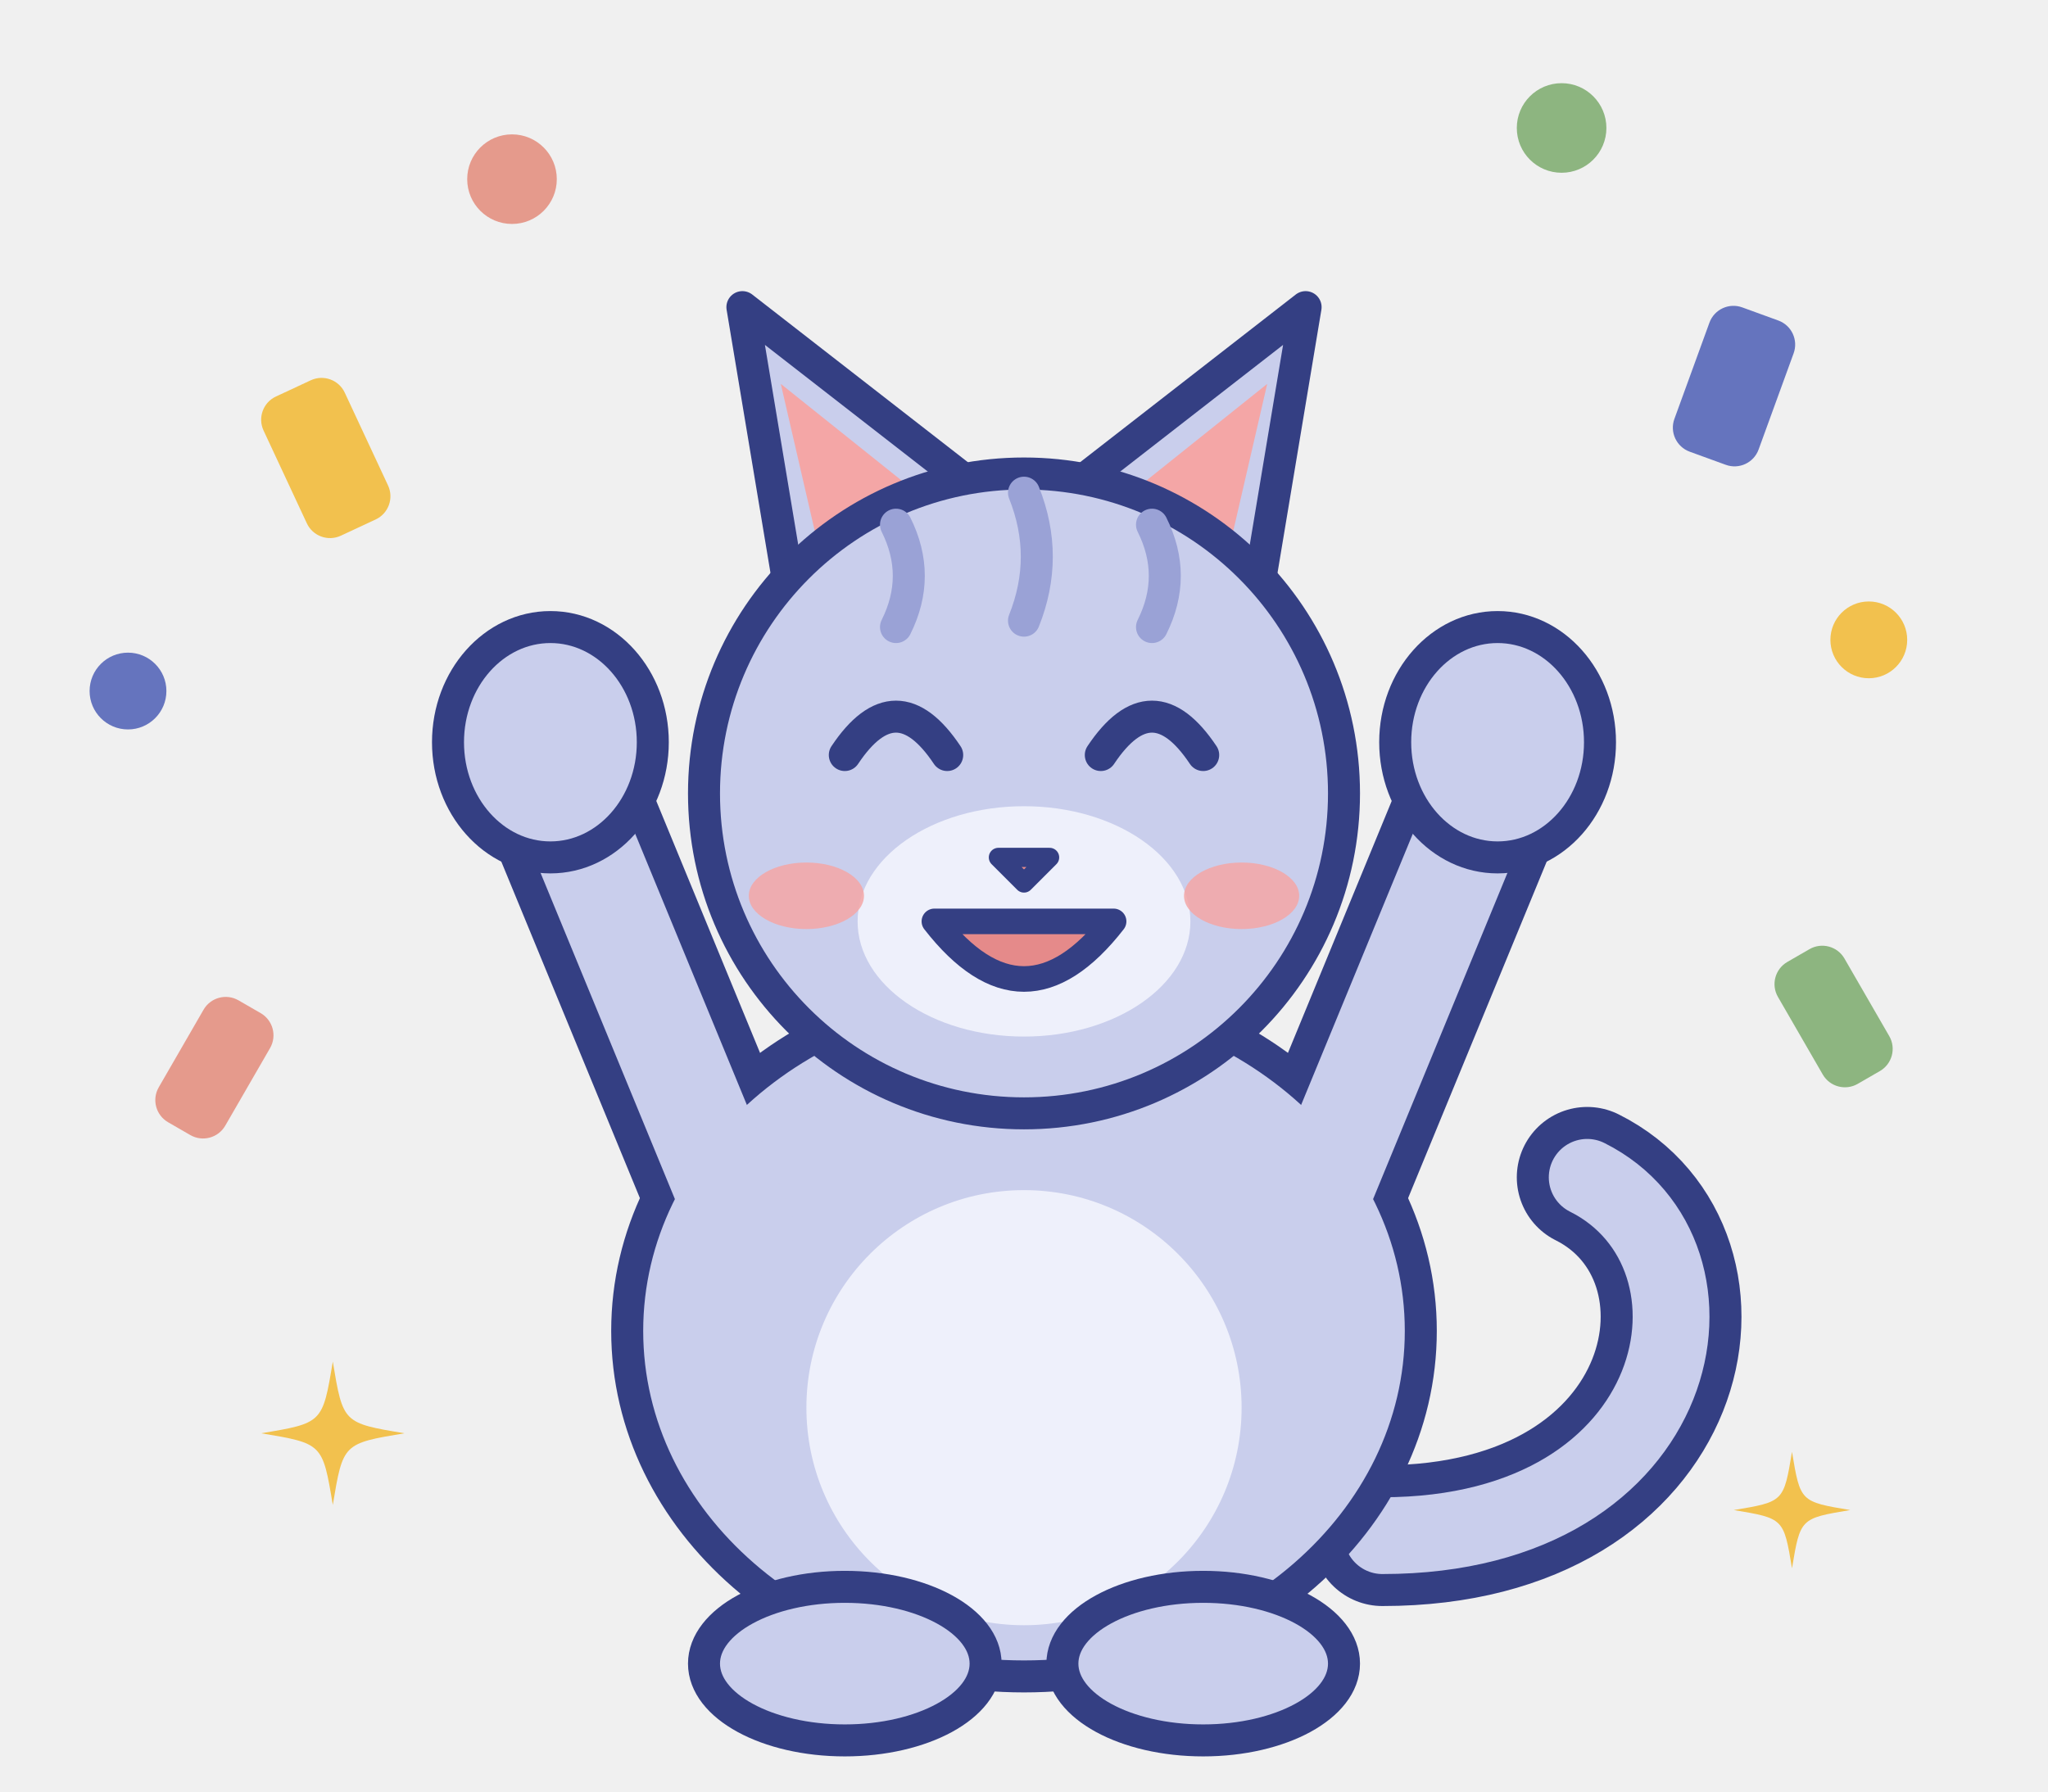
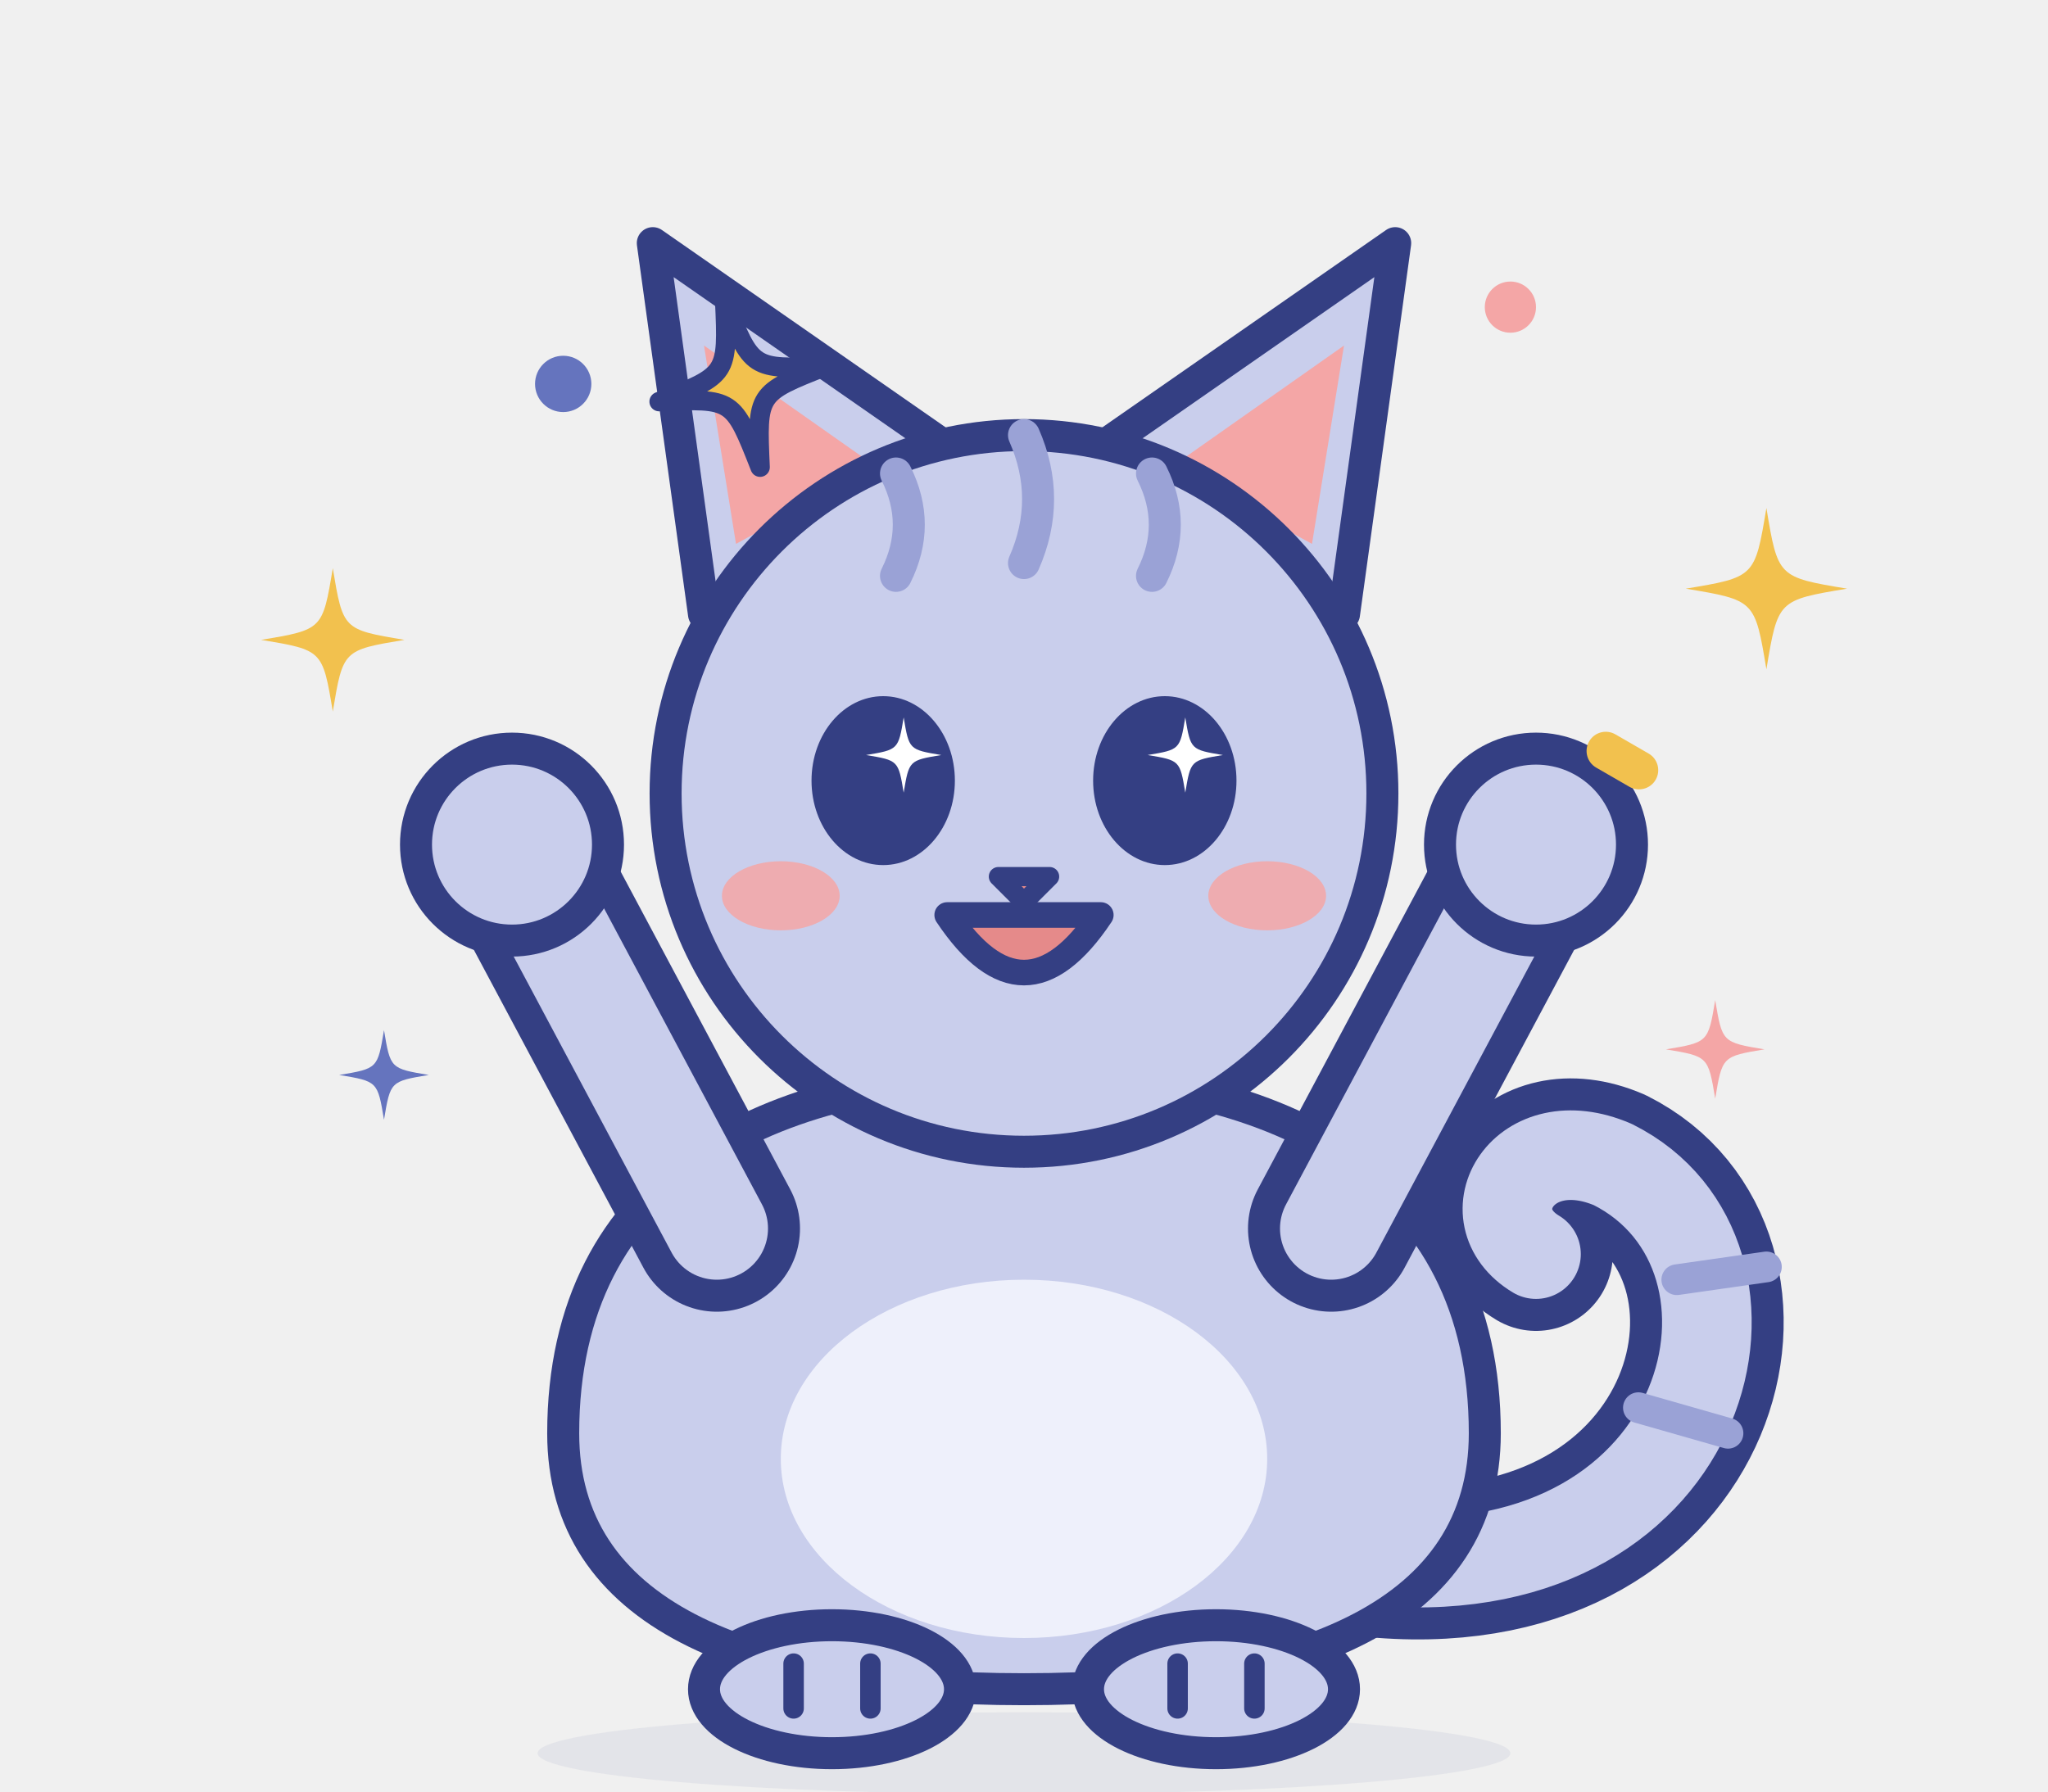
- <svg xmlns="http://www.w3.org/2000/svg" viewBox="0 0 160 140" role="img" aria-label="A blue happy cat cheering">
-   <g>
-     <rect x="22" y="30" width="7" height="12" rx="2" fill="#F2C14E" transform="rotate(-25 25 36)" />
-     <rect x="132" y="24" width="7" height="12" rx="2" fill="#6574BE" transform="rotate(20 135 30)" />
-     <rect x="14" y="78" width="6" height="11" rx="2" fill="#E59A8C" transform="rotate(30 17 83)" />
-     <rect x="140" y="74" width="6" height="11" rx="2" fill="#8DB580" transform="rotate(-30 143 79)" />
-     <circle cx="40" cy="14" r="3.5" fill="#E59A8C" />
-     <circle cx="122" cy="10" r="3.5" fill="#8DB580" />
-     <circle cx="146" cy="50" r="3" fill="#F2C14E" />
-     <circle cx="10" cy="54" r="3" fill="#6574BE" />
+ <svg xmlns="http://www.w3.org/2000/svg" viewBox="0 0 160 140" role="img" aria-label="The blue cat jumping for joy">
+   <ellipse cx="80" cy="137" rx="38" ry="3.2" fill="#343F83" opacity=".07" stroke="none" />
+   <g stroke="#343F83" stroke-width="2.5" stroke-linecap="round" stroke-linejoin="round">
+     <path d="M108 122C134 124 140 98 126 91C119 88 115 95 120 98" fill="none" stroke-width="12" />
+     <path d="M108 122C134 124 140 98 126 91C119 88 115 95 120 98" fill="none" stroke="#C9CEEC" stroke-width="7" />
+     <path d="M128 110l7 2M131 100l7-1" fill="none" stroke="#9AA2D6" stroke-width="2.4" />
+     <path d="M44 112C44 92 60 84 80 84S116 92 116 112C116 126 102 132 80 132S44 126 44 112Z" fill="#C9CEEC" />
+     <ellipse cx="80" cy="114" rx="19" ry="14" fill="#EEF0FB" stroke="none" />
+     <ellipse cx="65" cy="132" rx="10" ry="5" fill="#C9CEEC" />
+     <ellipse cx="95" cy="132" rx="10" ry="5" fill="#C9CEEC" />
+     <path d="M62 130v3.5M68 130v3.5M92 130v3.5M98 130v3.5" stroke-width="1.6" />
+     <path d="M56 96L40 66" fill="none" stroke-width="13" />
+     <path d="M56 96L40 66" fill="none" stroke="#C9CEEC" stroke-width="8" />
+     <ellipse cx="40" cy="66" rx="7.5" ry="7.5" transform="rotate(0 40 66)" fill="#C9CEEC" />
+     <path d="M104 96L120 66" fill="none" stroke-width="13" />
+     <path d="M104 96L120 66" fill="none" stroke="#C9CEEC" stroke-width="8" />
+     <ellipse cx="120" cy="66" rx="7.5" ry="7.5" transform="rotate(0 120 66)" fill="#C9CEEC" />
+     <g transform="rotate(0 80 62)">
+       <path d="M55 48L51 19L74 35Z" fill="#C9CEEC" />
+       <path d="M86 35L109 19L105 48Z" fill="#C9CEEC" />
+       <path d="M57.5 42.5L55 27L68.5 36.5Z" fill="#F4A6A6" stroke="none" />
+       <path d="M91.5 36.5L105 27L102.5 42.5Z" fill="#F4A6A6" stroke="none" />
+       <circle cx="80" cy="62" r="28" fill="#C9CEEC" />
+       <path d="M70 37q2 4 0 8M80 34q2.2 5 0 10M90 37q2 4 0 8" fill="none" stroke="#9AA2D6" stroke-width="2.5" />
+       <ellipse cx="61" cy="70" rx="4.6" ry="2.7" fill="#F4A6A6" opacity=".85" stroke="none" />
+       <ellipse cx="99" cy="70" rx="4.6" ry="2.7" fill="#F4A6A6" opacity=".85" stroke="none" />
+       <ellipse cx="69" cy="61" rx="5.6" ry="6.6" fill="#343F83" stroke="none" />
+       <ellipse cx="91" cy="61" rx="5.6" ry="6.6" fill="#343F83" stroke="none" />
+       <path transform="translate(70.6 59) scale(.42)" d="M0-7C1-1 1-1 7 0C1 1 1 1 0 7C-1 1-1 1-7 0C-1-1-1-1 0-7Z" fill="#fff" stroke="none" />
+       <path transform="translate(92.6 59) scale(.42)" d="M0-7C1-1 1-1 7 0C1 1 1 1 0 7C-1 1-1 1-7 0C-1-1-1-1 0-7Z" fill="#fff" stroke="none" />
+       <path d="M78 68.5l2 2 2-2z" fill="#E58A8A" stroke-width="1.5" />
+       <path d="M74 71.5q6 9 12 0z" fill="#E58A8A" stroke-width="2" />
+       <path transform="translate(58 30) rotate(-12) scale(.95)" d="M0-7C1-1 1-1 7 0C1 1 1 1 0 7C-1 1-1 1-7 0C-1-1-1-1 0-7Z" fill="#F2C14E" stroke-width="1.6" />
+     </g>
  </g>
-   <g stroke="#343F83" stroke-width="2.5" stroke-linecap="round" stroke-linejoin="round">
-     <path d="M108 120C132 120 136 98 124 92" fill="none" stroke-width="11" />
-     <path d="M108 120C132 120 136 98 124 92" fill="none" stroke="#C9CEEC" stroke-width="6" />
-     <path d="M58 96L44 62" fill="none" stroke-width="13" />
-     <path d="M102 96L116 62" fill="none" stroke-width="13" />
-     <ellipse cx="80" cy="104" rx="31" ry="27" fill="#C9CEEC" />
-     <path d="M58 96L44 62" fill="none" stroke="#C9CEEC" stroke-width="8" />
-     <path d="M102 96L116 62" fill="none" stroke="#C9CEEC" stroke-width="8" />
-     <ellipse cx="43" cy="58" rx="8" ry="9" fill="#C9CEEC" />
-     <ellipse cx="117" cy="58" rx="8" ry="9" fill="#C9CEEC" />
-     <ellipse cx="80" cy="110" rx="17" ry="17" fill="#EEF0FB" stroke="none" />
-     <ellipse cx="66" cy="130" rx="11" ry="6" fill="#C9CEEC" />
-     <ellipse cx="94" cy="130" rx="11" ry="6" fill="#C9CEEC" />
-     <path d="M62 48L58 24L76 38Z" fill="#C9CEEC" />
-     <path d="M84 38L102 24L98 48Z" fill="#C9CEEC" />
-     <path d="M64 43L61 30L71 38Z" fill="#F4A6A6" stroke="none" />
-     <path d="M89 38L99 30L96 43Z" fill="#F4A6A6" stroke="none" />
-     <circle cx="80" cy="62" r="25" fill="#C9CEEC" />
-     <path d="M70 41q2 4 0 8M80 38.5q2 5 0 10M90 41q2 4 0 8" fill="none" stroke="#9AA2D6" stroke-width="2.5" />
-     <ellipse cx="80" cy="72" rx="13" ry="9" fill="#EEF0FB" stroke="none" />
-     <path d="M66 59q4-6 8 0M86 59q4-6 8 0" fill="none" />
-     <path d="M78 67l2 2 2-2z" fill="#E58A8A" stroke-width="1.5" />
-     <path d="M73 72q7 9 14 0z" fill="#E58A8A" stroke-width="2" />
-   </g>
-   <ellipse cx="63" cy="70" rx="4.5" ry="2.6" fill="#F4A6A6" opacity=".85" />
-   <ellipse cx="97" cy="70" rx="4.5" ry="2.6" fill="#F4A6A6" opacity=".85" />
-   <g fill="#F2C14E">
-     <path transform="translate(26 112) scale(.8)" d="M0-7C1-1 1-1 7 0C1 1 1 1 0 7C-1 1-1 1-7 0C-1-1-1-1 0-7Z" />
-     <path transform="translate(140 118) scale(.65)" d="M0-7C1-1 1-1 7 0C1 1 1 1 0 7C-1 1-1 1-7 0C-1-1-1-1 0-7Z" />
-   </g>
+   <path transform="translate(26 50) scale(0.8)" d="M0-7C1-1 1-1 7 0C1 1 1 1 0 7C-1 1-1 1-7 0C-1-1-1-1 0-7Z" fill="#F2C14E" />
+   <path transform="translate(138 46) scale(0.9)" d="M0-7C1-1 1-1 7 0C1 1 1 1 0 7C-1 1-1 1-7 0C-1-1-1-1 0-7Z" fill="#F2C14E" />
+   <path transform="translate(30 84) scale(0.5)" d="M0-7C1-1 1-1 7 0C1 1 1 1 0 7C-1 1-1 1-7 0C-1-1-1-1 0-7Z" fill="#6574BE" />
+   <path transform="translate(134 82) scale(0.55)" d="M0-7C1-1 1-1 7 0C1 1 1 1 0 7C-1 1-1 1-7 0C-1-1-1-1 0-7Z" fill="#F4A6A6" />
+   <circle cx="44" cy="30" r="2.2" fill="#6574BE" />
+   <circle cx="118" cy="24" r="2" fill="#F4A6A6" />
+   <rect x="124" y="58" width="6" height="3" rx="1.5" transform="rotate(30 127 59)" fill="#F2C14E" />
</svg>
